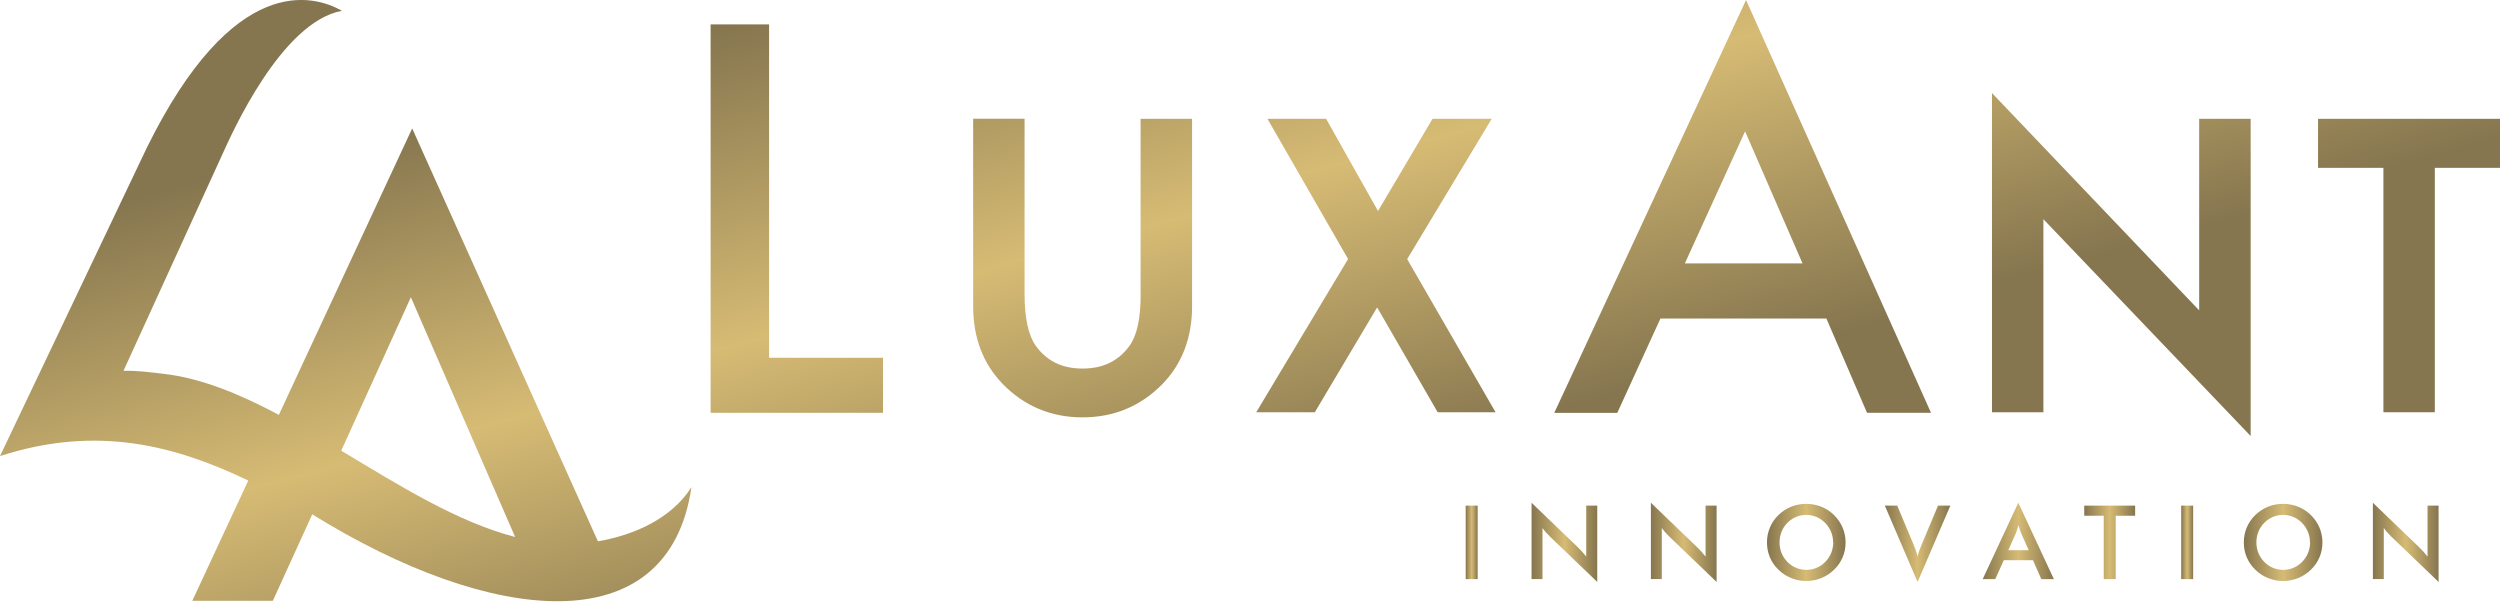
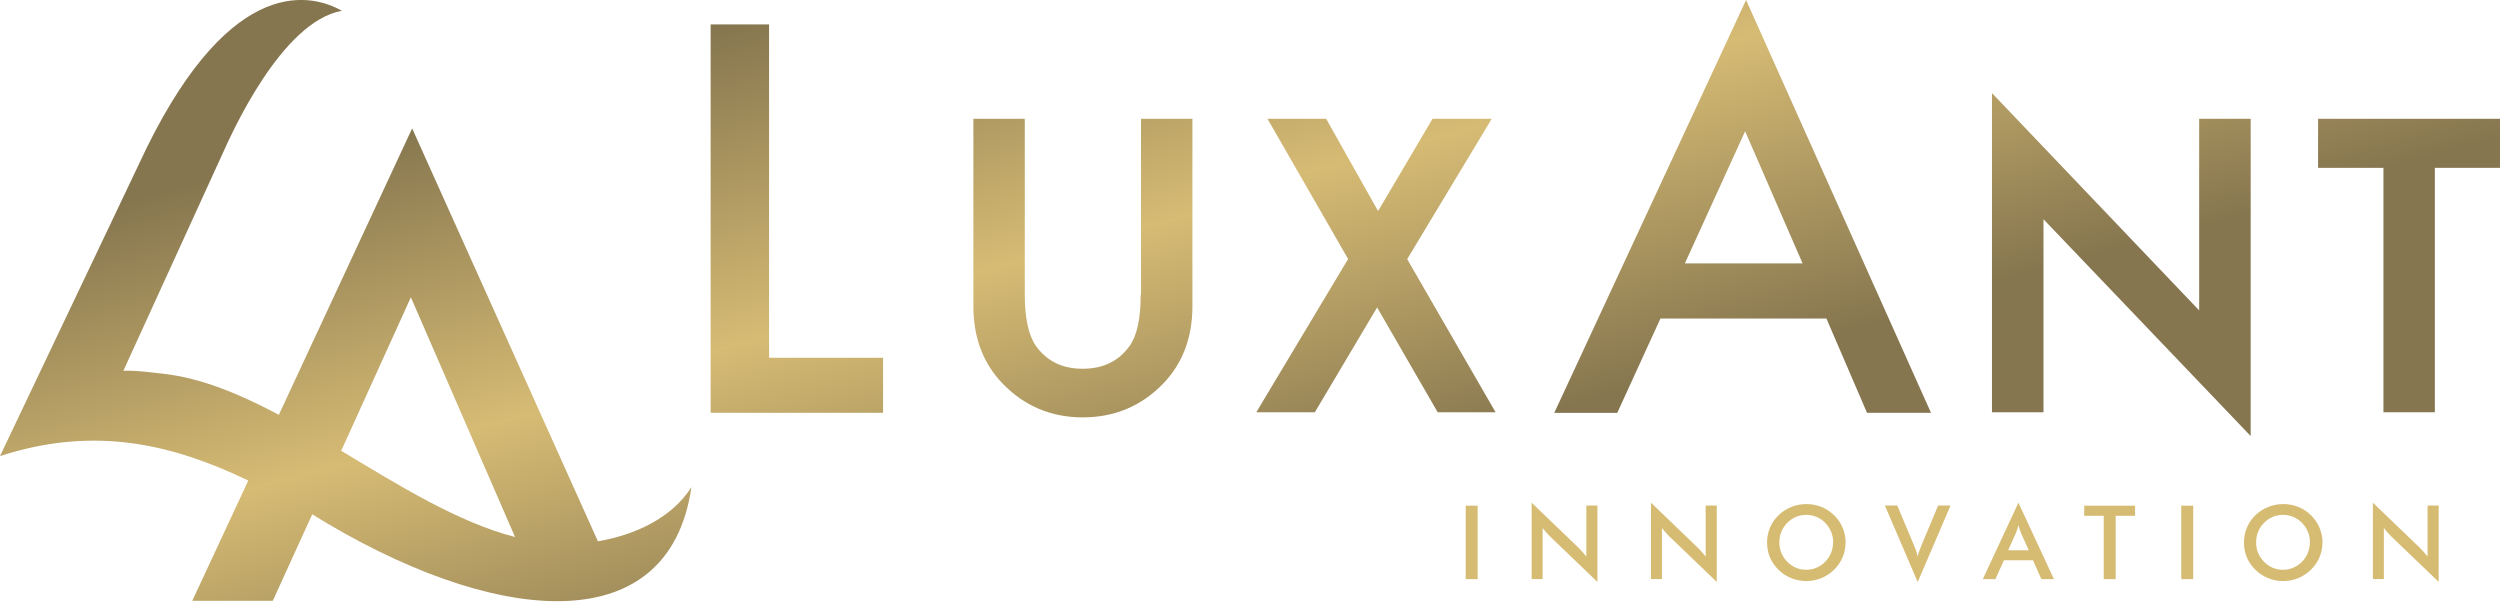
- <svg xmlns="http://www.w3.org/2000/svg" xmlns:xlink="http://www.w3.org/1999/xlink" id="Calque_2" data-name="Calque 2" viewBox="0 0 439.55 105.71">
+ <svg xmlns="http://www.w3.org/2000/svg" xmlns:xlink="http://www.w3.org/1999/xlink" id="Calque_2" data-name="Calque 2" viewBox="0 0 234.44 56.38">
  <defs>
    <style>
      .cls-1 {
-         fill: url(#Dégradé_LuxAnt_RVB-13);
+         fill: url(#Dégradé_LuxAnt_RVB-5);
      }

-       .cls-1, .cls-2, .cls-3, .cls-4, .cls-5, .cls-6, .cls-7, .cls-8, .cls-9, .cls-10, .cls-11, .cls-12, .cls-13, .cls-14, .cls-15, .cls-16, .cls-17 {
+       .cls-1, .cls-2, .cls-3, .cls-4, .cls-5, .cls-6, .cls-7, .cls-8 {
        stroke-width: 0px;
      }

      .cls-2 {
-         fill: url(#Dégradé_LuxAnt_RVB-12);
+         fill: url(#Dégradé_LuxAnt_RVB-3);
      }

      .cls-3 {
-         fill: url(#Dégradé_LuxAnt_RVB-5);
+         fill: #d6bb72;
      }

      .cls-4 {
-         fill: url(#Dégradé_LuxAnt_RVB-9);
+         fill: url(#Dégradé_LuxAnt_RVB-2);
      }

      .cls-5 {
-         fill: url(#Dégradé_LuxAnt_RVB-3);
+         fill: url(#Dégradé_LuxAnt_RVB-7);
      }

      .cls-6 {
-         fill: url(#Dégradé_LuxAnt_RVB-15);
+         fill: url(#Dégradé_LuxAnt_RVB);
      }

      .cls-7 {
-         fill: url(#Dégradé_LuxAnt_RVB-14);
+         fill: url(#Dégradé_LuxAnt_RVB-6);
      }

      .cls-8 {
-         fill: url(#Dégradé_LuxAnt_RVB-2);
-       }
- 
-       .cls-9 {
-         fill: url(#Dégradé_LuxAnt_RVB-11);
-       }
- 
-       .cls-10 {
-         fill: url(#Dégradé_LuxAnt_RVB-7);
-       }
- 
-       .cls-11 {
-         fill: url(#Dégradé_LuxAnt_RVB);
-       }
- 
-       .cls-12 {
-         fill: url(#Dégradé_LuxAnt_RVB-8);
-       }
- 
-       .cls-13 {
-         fill: url(#Dégradé_LuxAnt_RVB-17);
-       }
- 
-       .cls-14 {
-         fill: url(#Dégradé_LuxAnt_RVB-6);
-       }
- 
-       .cls-15 {
-         fill: url(#Dégradé_LuxAnt_RVB-10);
-       }
- 
-       .cls-16 {
-         fill: url(#Dégradé_LuxAnt_RVB-16);
-       }
- 
-       .cls-17 {
        fill: url(#Dégradé_LuxAnt_RVB-4);
      }
    </style>
-     <linearGradient id="Dégradé_LuxAnt_RVB" data-name="Dégradé LuxAnt RVB" x1="123.45" y1="5.62" x2="151.75" y2="111.23" gradientUnits="userSpaceOnUse">
+     <linearGradient id="Dégradé_LuxAnt_RVB" data-name="Dégradé LuxAnt RVB" x1="65.84" y1="3" x2="80.94" y2="59.33" gradientUnits="userSpaceOnUse">
      <stop offset="0" stop-color="#86764f" />
      <stop offset=".5" stop-color="#d6bb74" />
      <stop offset="1" stop-color="#86764f" />
    </linearGradient>
-     <linearGradient id="Dégradé_LuxAnt_RVB-2" data-name="Dégradé LuxAnt RVB" x1="177.2" y1="-10.16" x2="205.47" y2="95.32" xlink:href="#Dégradé_LuxAnt_RVB" />
-     <linearGradient id="Dégradé_LuxAnt_RVB-3" data-name="Dégradé LuxAnt RVB" x1="222.68" y1="-23.82" x2="250.69" y2="80.73" xlink:href="#Dégradé_LuxAnt_RVB" />
-     <linearGradient id="Dégradé_LuxAnt_RVB-4" data-name="Dégradé LuxAnt RVB" x1="395.99" y1="-77.62" x2="424.33" y2="28.15" xlink:href="#Dégradé_LuxAnt_RVB" />
-     <linearGradient id="Dégradé_LuxAnt_RVB-5" data-name="Dégradé LuxAnt RVB" x1="344.16" y1="-60.81" x2="372.19" y2="43.81" xlink:href="#Dégradé_LuxAnt_RVB" />
-     <linearGradient id="Dégradé_LuxAnt_RVB-6" data-name="Dégradé LuxAnt RVB" x1="275.72" y1="-41.9" x2="304.02" y2="63.7" xlink:href="#Dégradé_LuxAnt_RVB" />
-     <linearGradient id="Dégradé_LuxAnt_RVB-7" data-name="Dégradé LuxAnt RVB" x1="46.31" y1="28.92" x2="74.51" y2="134.16" xlink:href="#Dégradé_LuxAnt_RVB" />
-     <linearGradient id="Dégradé_LuxAnt_RVB-8" data-name="Dégradé LuxAnt RVB" x1="257.7" y1="95.36" x2="259.8" y2="95.36" xlink:href="#Dégradé_LuxAnt_RVB" />
-     <linearGradient id="Dégradé_LuxAnt_RVB-9" data-name="Dégradé LuxAnt RVB" x1="269.28" y1="95.35" x2="280.83" y2="95.35" xlink:href="#Dégradé_LuxAnt_RVB" />
-     <linearGradient id="Dégradé_LuxAnt_RVB-10" data-name="Dégradé LuxAnt RVB" x1="290.26" y1="95.35" x2="301.81" y2="95.35" xlink:href="#Dégradé_LuxAnt_RVB" />
-     <linearGradient id="Dégradé_LuxAnt_RVB-11" data-name="Dégradé LuxAnt RVB" x1="310.68" y1="95.38" x2="324.49" y2="95.38" xlink:href="#Dégradé_LuxAnt_RVB" />
-     <linearGradient id="Dégradé_LuxAnt_RVB-12" data-name="Dégradé LuxAnt RVB" x1="331.39" y1="95.61" x2="342.91" y2="95.61" xlink:href="#Dégradé_LuxAnt_RVB" />
-     <linearGradient id="Dégradé_LuxAnt_RVB-13" data-name="Dégradé LuxAnt RVB" x1="348.61" y1="95.1" x2="361.11" y2="95.1" xlink:href="#Dégradé_LuxAnt_RVB" />
-     <linearGradient id="Dégradé_LuxAnt_RVB-14" data-name="Dégradé LuxAnt RVB" x1="366.45" y1="95.36" x2="375.4" y2="95.36" xlink:href="#Dégradé_LuxAnt_RVB" />
-     <linearGradient id="Dégradé_LuxAnt_RVB-15" data-name="Dégradé LuxAnt RVB" x1="383.5" y1="95.36" x2="385.6" y2="95.36" xlink:href="#Dégradé_LuxAnt_RVB" />
-     <linearGradient id="Dégradé_LuxAnt_RVB-16" data-name="Dégradé LuxAnt RVB" x1="394.52" y1="95.38" x2="408.33" y2="95.38" xlink:href="#Dégradé_LuxAnt_RVB" />
-     <linearGradient id="Dégradé_LuxAnt_RVB-17" data-name="Dégradé LuxAnt RVB" x1="417.2" y1="95.35" x2="428.76" y2="95.35" xlink:href="#Dégradé_LuxAnt_RVB" />
+     <linearGradient id="Dégradé_LuxAnt_RVB-2" data-name="Dégradé LuxAnt RVB" x1="94.52" y1="-5.42" x2="109.59" y2="50.84" xlink:href="#Dégradé_LuxAnt_RVB" />
+     <linearGradient id="Dégradé_LuxAnt_RVB-3" data-name="Dégradé LuxAnt RVB" x1="118.77" y1="-12.71" x2="133.71" y2="43.06" xlink:href="#Dégradé_LuxAnt_RVB" />
+     <linearGradient id="Dégradé_LuxAnt_RVB-4" data-name="Dégradé LuxAnt RVB" x1="211.21" y1="-41.4" x2="226.32" y2="15.02" xlink:href="#Dégradé_LuxAnt_RVB" />
+     <linearGradient id="Dégradé_LuxAnt_RVB-5" data-name="Dégradé LuxAnt RVB" x1="183.57" y1="-32.44" x2="198.52" y2="23.37" xlink:href="#Dégradé_LuxAnt_RVB" />
+     <linearGradient id="Dégradé_LuxAnt_RVB-6" data-name="Dégradé LuxAnt RVB" x1="147.06" y1="-22.35" x2="162.15" y2="33.98" xlink:href="#Dégradé_LuxAnt_RVB" />
+     <linearGradient id="Dégradé_LuxAnt_RVB-7" data-name="Dégradé LuxAnt RVB" x1="24.7" y1="15.43" x2="39.74" y2="71.56" xlink:href="#Dégradé_LuxAnt_RVB" />
  </defs>
  <g id="Calque_1-2" data-name="Calque 1">
    <g>
-       <polygon class="cls-11" points="135.22 4.29 135.22 62.9 155.25 62.9 155.25 72.58 124.94 72.58 124.94 4.29 135.22 4.29" />
-       <path class="cls-8" d="M200.55,51.81c0,4.18-.66,7.21-1.96,8.99-1.96,2.69-4.66,4-8.26,4s-6.27-1.31-8.22-4c-1.3-1.85-1.97-4.88-1.97-9v-30.92h-9.04v33c0,5.45,1.73,10.02,5.13,13.56,3.8,3.94,8.54,5.94,14.1,5.94s10.31-2,14.13-5.94c3.4-3.54,5.13-8.11,5.13-13.56V20.89h-9.05v30.92Z" />
-       <polygon class="cls-5" points="262.27 20.89 251.87 20.89 242.28 37.1 233.16 20.89 222.84 20.89 237.02 45.54 220.87 72.48 231.17 72.48 242.13 54.05 252.77 72.48 262.95 72.48 247.41 45.56 262.27 20.89" />
-       <polygon class="cls-17" points="407.56 20.89 407.56 29.51 419.05 29.51 419.05 72.48 428.09 72.48 428.09 29.51 439.55 29.51 439.55 20.89 407.56 20.89" />
-       <polygon class="cls-3" points="386.66 54.57 350.23 16.36 350.23 72.48 359.27 72.48 359.27 38.54 395.71 76.66 395.71 20.89 386.66 20.89 386.66 54.57" />
-       <path class="cls-14" d="M316.92,46.31l-10.1-23.22-10.59,23.22h20.69ZM321.11,56h-29.17l-7.59,16.59h-11.08L306.99,0l32.52,72.58h-11.25l-7.15-16.59Z" />
-       <path class="cls-10" d="M105.12,95.16L72.47,22.58l-23.44,50.36c-6.84-3.64-13.63-6.46-20.3-7.22-2.36-.27-4.7-.59-7.02-.52l17.57-38.46c1.37-2.99,10.16-22.91,20.85-24.84-5.05-2.86-19.07-6.8-34.3,24.04L0,80.19c17.07-5.54,30.86-1.83,43.65,4.3l-.12.26-9.72,20.88h14.16l6.93-15.2c31.37,19.45,62.67,22.88,66.67-4.78-3.46,5.49-10.08,8.45-16.45,9.52M60.05,79.12l12.19-26.86,18.33,42.15c-10.13-2.62-20.38-9.05-30.57-15.17l.05-.12Z" />
+       <polygon class="cls-6" points="72.12 2.29 72.12 33.55 82.81 33.55 82.81 38.71 66.64 38.71 66.64 2.29 72.12 2.29" />
+       <path class="cls-4" d="M106.97,27.64c0,2.23-.35,3.85-1.04,4.8-1.04,1.44-2.49,2.14-4.4,2.14s-3.34-.7-4.38-2.13c-.69-.99-1.05-2.6-1.05-4.8V11.14h-4.82v17.6c0,2.91.92,5.34,2.74,7.23,2.03,2.1,4.55,3.17,7.52,3.17s5.5-1.06,7.54-3.17c1.82-1.89,2.74-4.32,2.74-7.23V11.14h-4.82v16.49Z" />
+       <polygon class="cls-2" points="139.89 11.14 134.34 11.14 129.23 19.79 124.36 11.14 118.86 11.14 126.42 24.29 117.81 38.66 123.3 38.66 129.14 28.83 134.82 38.66 140.25 38.66 131.96 24.3 139.89 11.14" />
+       <polygon class="cls-8" points="217.38 11.14 217.38 15.74 223.51 15.74 223.51 38.66 228.33 38.66 228.33 15.74 234.44 15.74 234.44 11.14 217.38 11.14" />
+       <polygon class="cls-1" points="206.23 29.11 186.8 8.73 186.8 38.66 191.63 38.66 191.63 20.56 211.06 40.89 211.06 11.14 206.23 11.14 206.23 29.11" />
+       <path class="cls-7" d="M169.04,24.7l-5.39-12.39-5.65,12.39h11.04ZM171.27,29.87h-15.56l-4.05,8.85h-5.91L163.74,0l17.34,38.71h-6l-3.81-8.85Z" />
+       <path class="cls-5" d="M56.07,50.76L38.65,12.04l-12.5,26.86c-3.65-1.94-7.27-3.45-10.83-3.85-1.26-.14-2.51-.32-3.75-.28l9.37-20.51c.73-1.6,5.42-12.22,11.12-13.25-2.69-1.52-10.17-3.63-18.29,12.82L0,42.77c9.11-2.96,16.46-.97,23.28,2.29l-.06.14-5.19,11.14h7.55l3.7-8.11c16.73,10.37,33.43,12.2,35.56-2.55-1.85,2.93-5.38,4.51-8.77,5.08M32.03,42.2l6.5-14.32,9.77,22.48c-5.4-1.4-10.87-4.83-16.31-8.09l.03-.06Z" />
    </g>
    <g>
-       <path class="cls-12" d="M257.7,101.82v-12.92h2.1v12.92h-2.1Z" />
-       <path class="cls-4" d="M269.28,101.82v-13.43l8.21,7.9c.22.22.45.46.68.71.23.25.47.54.72.86v-8.96h1.94v13.42l-8.38-8.04c-.22-.22-.44-.45-.65-.69-.21-.24-.41-.49-.6-.76v8.98h-1.93Z" />
-       <path class="cls-15" d="M290.26,101.82v-13.43l8.21,7.9c.22.22.45.46.68.71.23.25.47.54.72.86v-8.96h1.94v13.42l-8.38-8.04c-.22-.22-.44-.45-.65-.69-.21-.24-.41-.49-.6-.76v8.98h-1.93Z" />
-       <path class="cls-9" d="M324.49,95.38c0,.92-.17,1.79-.52,2.6-.34.82-.85,1.55-1.51,2.19-.66.64-1.42,1.13-2.25,1.47-.84.34-1.71.51-2.63.51s-1.82-.17-2.66-.52c-.84-.34-1.59-.83-2.24-1.47-.66-.64-1.16-1.37-1.5-2.18-.34-.81-.51-1.68-.51-2.61s.17-1.79.51-2.61c.34-.82.84-1.55,1.5-2.2.66-.64,1.41-1.13,2.24-1.47s1.72-.5,2.66-.5,1.81.17,2.64.5c.83.34,1.58.82,2.24,1.47.66.65,1.16,1.39,1.51,2.21.34.82.52,1.69.52,2.6ZM322.3,95.38c0-.65-.12-1.27-.36-1.86-.24-.59-.58-1.11-1.03-1.57-.44-.45-.94-.8-1.51-1.05-.57-.24-1.18-.37-1.81-.37s-1.24.12-1.81.36-1.08.59-1.53,1.05c-.45.45-.79.97-1.02,1.56-.24.59-.35,1.21-.35,1.87s.12,1.27.35,1.85.58,1.1,1.02,1.56c.45.46.96.81,1.53,1.05.57.24,1.18.36,1.82.36s1.23-.12,1.8-.36c.57-.24,1.08-.59,1.53-1.05.45-.46.79-.98,1.03-1.57.24-.59.36-1.2.36-1.85Z" />
-       <path class="cls-2" d="M337.15,102.32l-5.76-13.42h2.18l2.89,6.88c.17.4.31.77.42,1.11.11.34.2.66.26.97.08-.32.17-.66.29-1.01s.26-.7.42-1.07l2.89-6.88h2.17l-5.76,13.42Z" />
-       <path class="cls-1" d="M358.9,101.82l-1.47-3.33h-5.12l-1.5,3.33h-2.21l6.26-13.43,6.25,13.43h-2.22ZM353.09,96.74h3.6l-1.32-2.95c-.08-.19-.16-.4-.24-.65-.08-.24-.16-.52-.25-.82-.07.28-.15.55-.22.79-.08.24-.16.47-.24.68l-1.32,2.95Z" />
-       <path class="cls-7" d="M371.98,90.68v11.14h-2.1v-11.14h-3.43v-1.78h8.95v1.78h-3.42Z" />
-       <path class="cls-6" d="M383.5,101.82v-12.92h2.1v12.92h-2.1Z" />
-       <path class="cls-16" d="M408.33,95.38c0,.92-.17,1.79-.52,2.6-.34.82-.85,1.55-1.51,2.19-.66.64-1.42,1.13-2.25,1.47-.84.34-1.71.51-2.63.51s-1.82-.17-2.66-.52c-.84-.34-1.59-.83-2.24-1.47-.66-.64-1.16-1.37-1.5-2.18-.34-.81-.51-1.68-.51-2.61s.17-1.79.51-2.61c.34-.82.84-1.55,1.5-2.2.66-.64,1.41-1.13,2.24-1.47s1.72-.5,2.66-.5,1.81.17,2.64.5c.83.34,1.58.82,2.24,1.47.66.65,1.16,1.39,1.51,2.21.34.82.52,1.69.52,2.6ZM406.14,95.38c0-.65-.12-1.27-.36-1.86-.24-.59-.58-1.11-1.03-1.57-.44-.45-.94-.8-1.51-1.05-.57-.24-1.18-.37-1.81-.37s-1.24.12-1.81.36-1.08.59-1.53,1.05c-.45.45-.79.97-1.02,1.56-.24.59-.35,1.21-.35,1.87s.12,1.27.35,1.85.58,1.1,1.02,1.56c.45.46.96.81,1.53,1.05.57.24,1.18.36,1.82.36s1.23-.12,1.8-.36c.57-.24,1.08-.59,1.53-1.05.45-.46.79-.98,1.03-1.57.24-.59.36-1.2.36-1.85Z" />
-       <path class="cls-13" d="M417.2,101.82v-13.43l8.21,7.9c.22.22.45.46.68.71.23.25.47.54.72.86v-8.96h1.94v13.42l-8.38-8.04c-.22-.22-.44-.45-.65-.69-.21-.24-.41-.49-.6-.76v8.98h-1.93Z" />
+       <path class="cls-3" d="M137.45,54.31v-6.89h1.12v6.89h-1.12Z" />
+       <path class="cls-3" d="M143.63,54.31v-7.17l4.38,4.21c.12.12.24.25.36.38.12.14.25.29.39.46v-4.78h1.04v7.16l-4.47-4.29c-.12-.12-.23-.24-.35-.37-.11-.13-.22-.26-.32-.4v4.79h-1.03Z" />
+       <path class="cls-3" d="M154.82,54.31v-7.17l4.38,4.21c.12.12.24.25.36.38.12.14.25.29.39.46v-4.78h1.04v7.16l-4.47-4.29c-.12-.12-.23-.24-.35-.37-.11-.13-.22-.26-.32-.4v4.79h-1.03Z" />
+       <path class="cls-3" d="M173.07,50.87c0,.49-.09.95-.28,1.39-.18.44-.45.83-.8,1.17-.35.34-.75.6-1.2.79-.45.18-.91.27-1.4.27s-.97-.09-1.42-.28c-.45-.18-.85-.44-1.19-.78-.35-.34-.62-.73-.8-1.16-.18-.43-.27-.9-.27-1.39s.09-.96.27-1.39c.18-.44.45-.83.8-1.17.35-.34.75-.6,1.2-.78s.92-.27,1.42-.27.97.09,1.41.27c.44.18.84.44,1.19.78.35.35.62.74.8,1.18.18.44.28.9.28,1.39ZM171.91,50.87c0-.35-.06-.68-.19-.99-.13-.31-.31-.59-.55-.84-.23-.24-.5-.43-.81-.56-.31-.13-.63-.2-.97-.2s-.66.06-.97.19-.58.32-.82.56c-.24.24-.42.52-.55.83-.13.31-.19.65-.19,1s.06.68.19.99.31.59.55.83c.24.24.51.43.81.56.3.13.63.19.97.19s.66-.06.96-.19c.3-.13.58-.32.82-.56.24-.24.42-.52.55-.84.13-.31.19-.64.19-.99Z" />
+       <path class="cls-3" d="M179.83,54.57l-3.07-7.16h1.16l1.54,3.67c.09.21.17.41.23.59.06.18.11.35.14.52.04-.17.09-.35.16-.54s.14-.37.22-.57l1.54-3.67h1.16l-3.07,7.16Z" />
+       <path class="cls-3" d="M191.43,54.31l-.78-1.77h-2.73l-.8,1.77h-1.18l3.34-7.17,3.33,7.17h-1.18ZM188.33,51.6h1.92l-.71-1.57c-.04-.1-.08-.22-.13-.35-.04-.13-.09-.28-.13-.44-.04.15-.08.29-.12.42-.04.13-.09.25-.13.36l-.71,1.57Z" />
+       <path class="cls-3" d="M198.4,48.37v5.94h-1.12v-5.94h-1.83v-.95h4.77v.95h-1.82Z" />
+       <path class="cls-3" d="M204.55,54.31v-6.89h1.12v6.89h-1.12Z" />
+       <path class="cls-3" d="M217.79,50.87c0,.49-.09.95-.28,1.39-.18.44-.45.83-.8,1.17-.35.34-.75.6-1.2.79-.45.18-.91.27-1.4.27s-.97-.09-1.42-.28c-.45-.18-.85-.44-1.19-.78-.35-.34-.62-.73-.8-1.16-.18-.43-.27-.9-.27-1.39s.09-.96.27-1.39c.18-.44.45-.83.8-1.17.35-.34.75-.6,1.2-.78s.92-.27,1.42-.27.97.09,1.41.27c.44.18.84.44,1.19.78.35.35.62.74.8,1.18.18.44.28.9.28,1.39ZM216.62,50.87c0-.35-.06-.68-.19-.99-.13-.31-.31-.59-.55-.84-.23-.24-.5-.43-.81-.56-.31-.13-.63-.2-.97-.2s-.66.06-.97.19-.58.32-.82.56c-.24.24-.42.52-.55.83-.13.31-.19.65-.19,1s.06.68.19.99.31.59.55.83c.24.24.51.43.81.56.3.13.63.19.97.19s.66-.06.96-.19c.3-.13.58-.32.82-.56.24-.24.42-.52.55-.84.13-.31.19-.64.19-.99Z" />
+       <path class="cls-3" d="M222.52,54.31v-7.17l4.38,4.21c.12.12.24.25.36.38.12.14.25.29.39.46v-4.78h1.04v7.16l-4.47-4.29c-.12-.12-.23-.24-.35-.37-.11-.13-.22-.26-.32-.4v4.79h-1.03Z" />
    </g>
  </g>
</svg>
